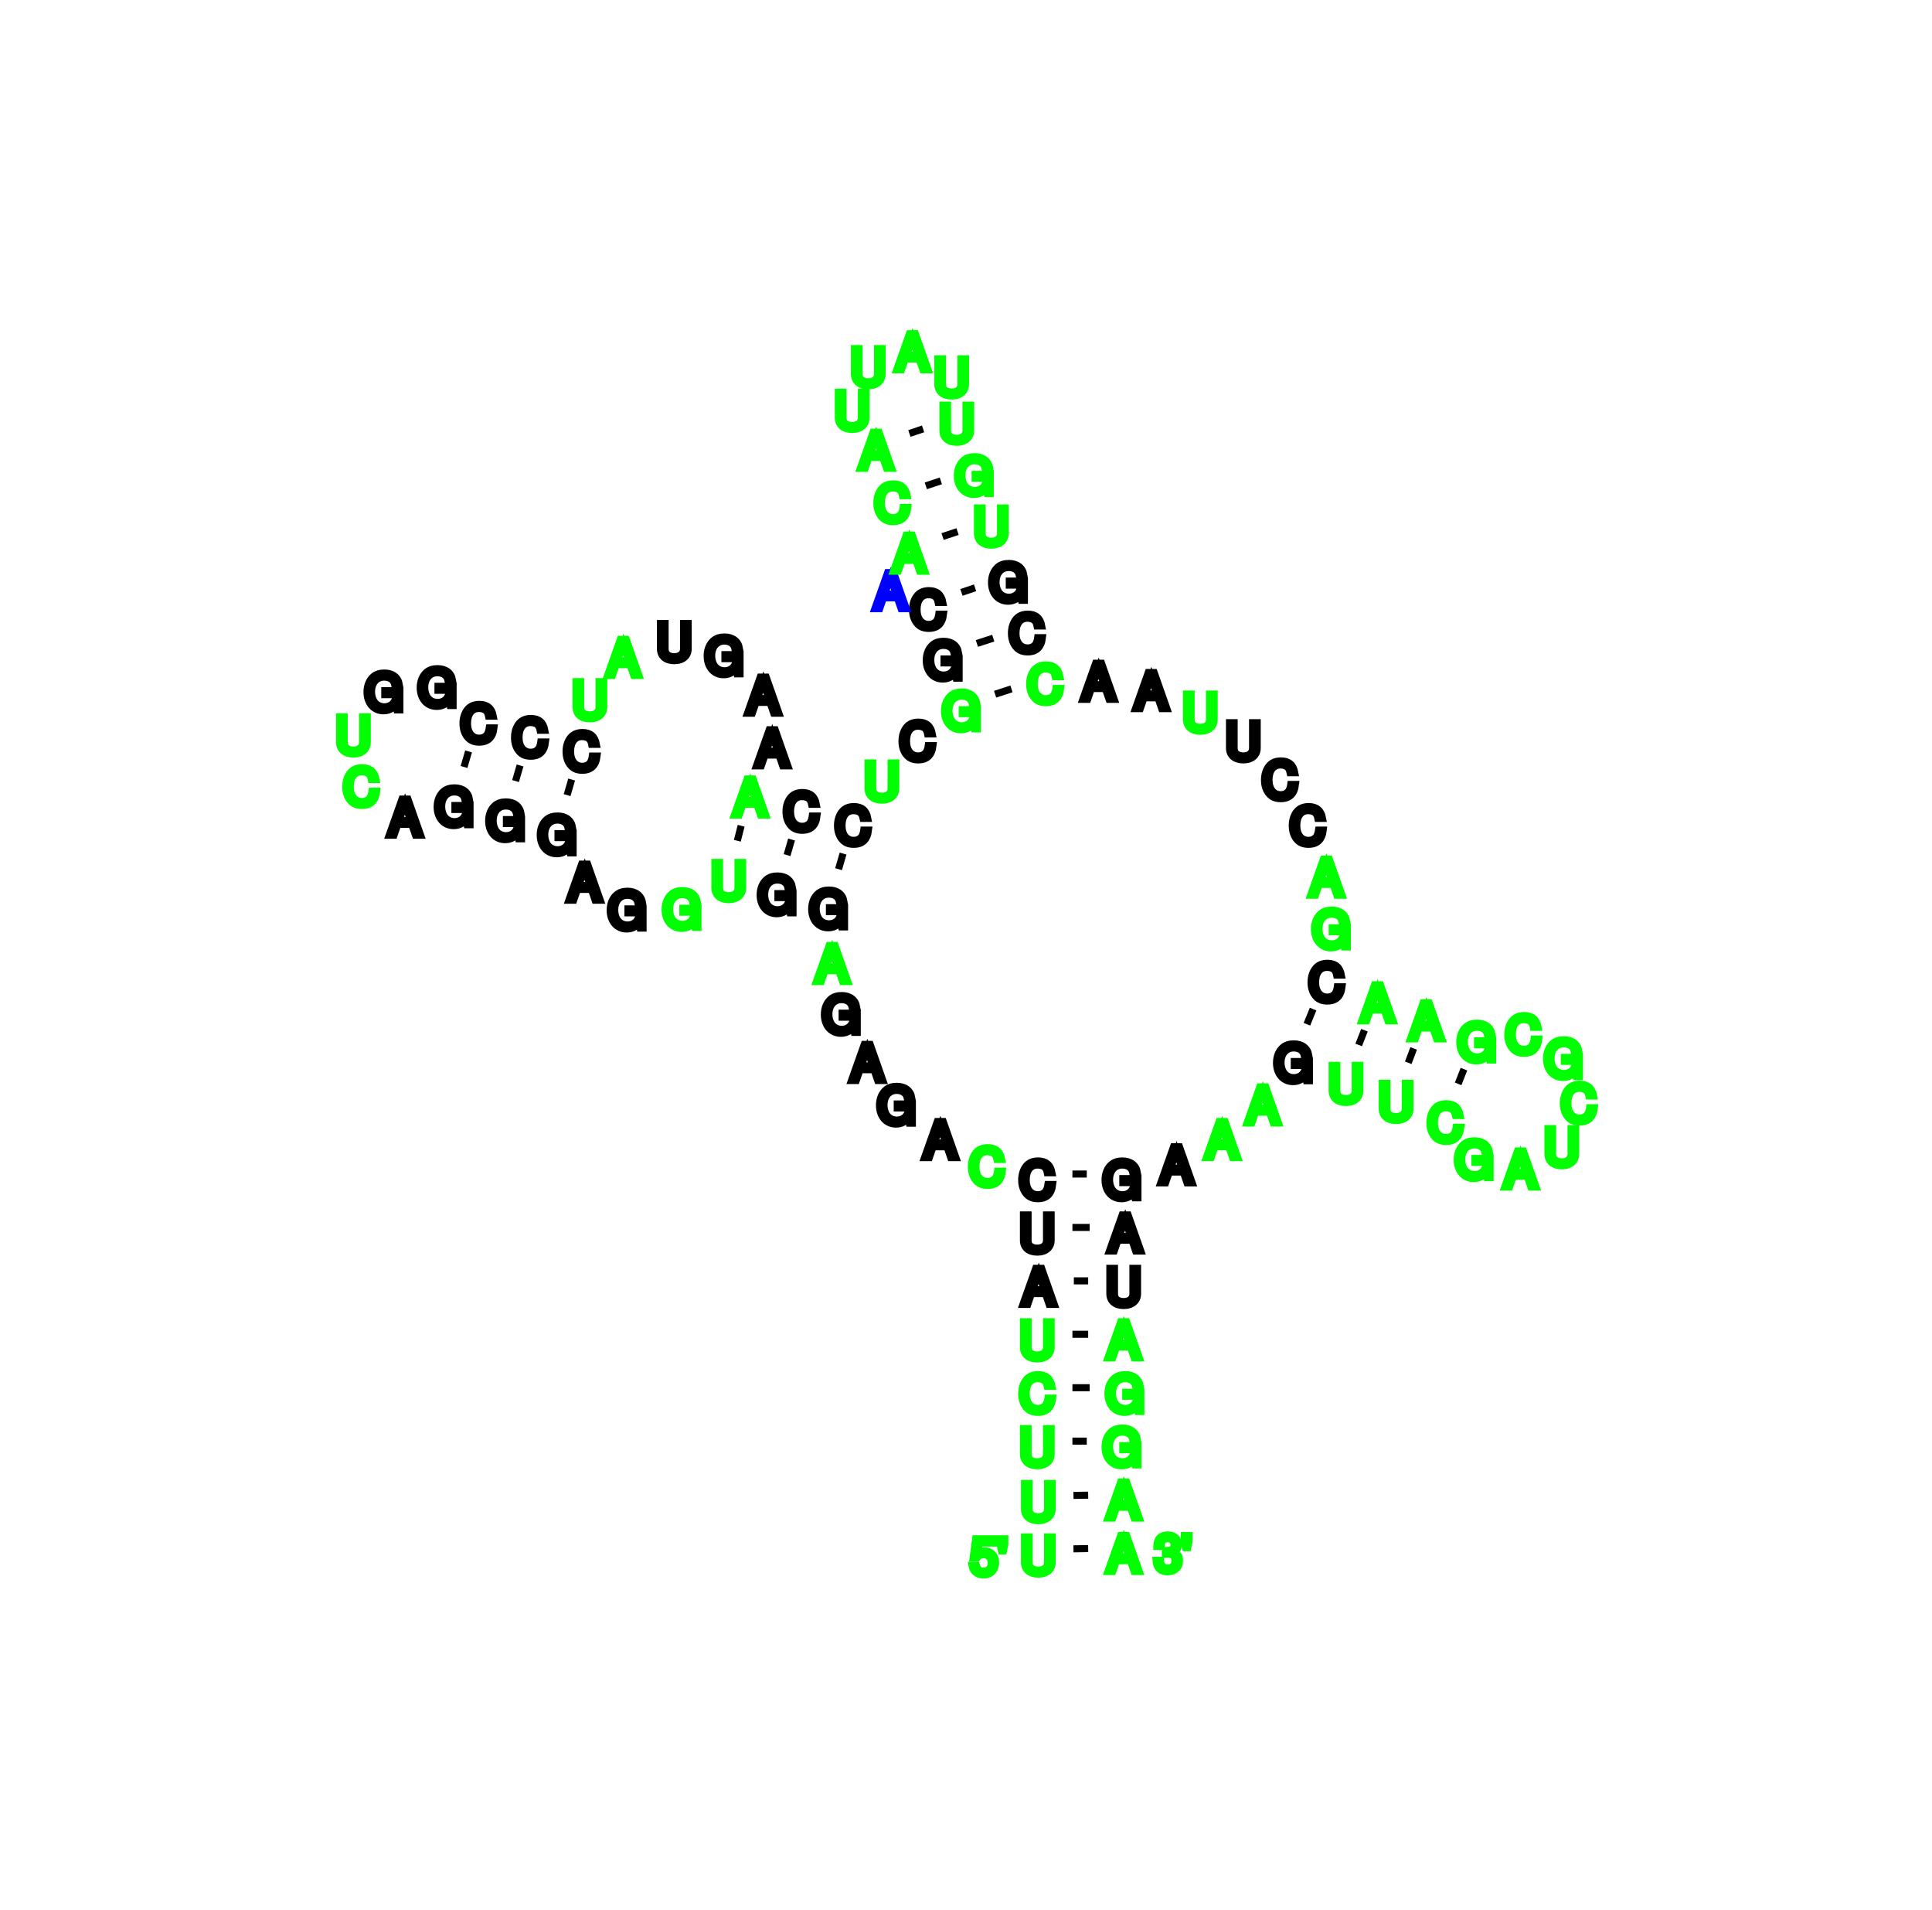
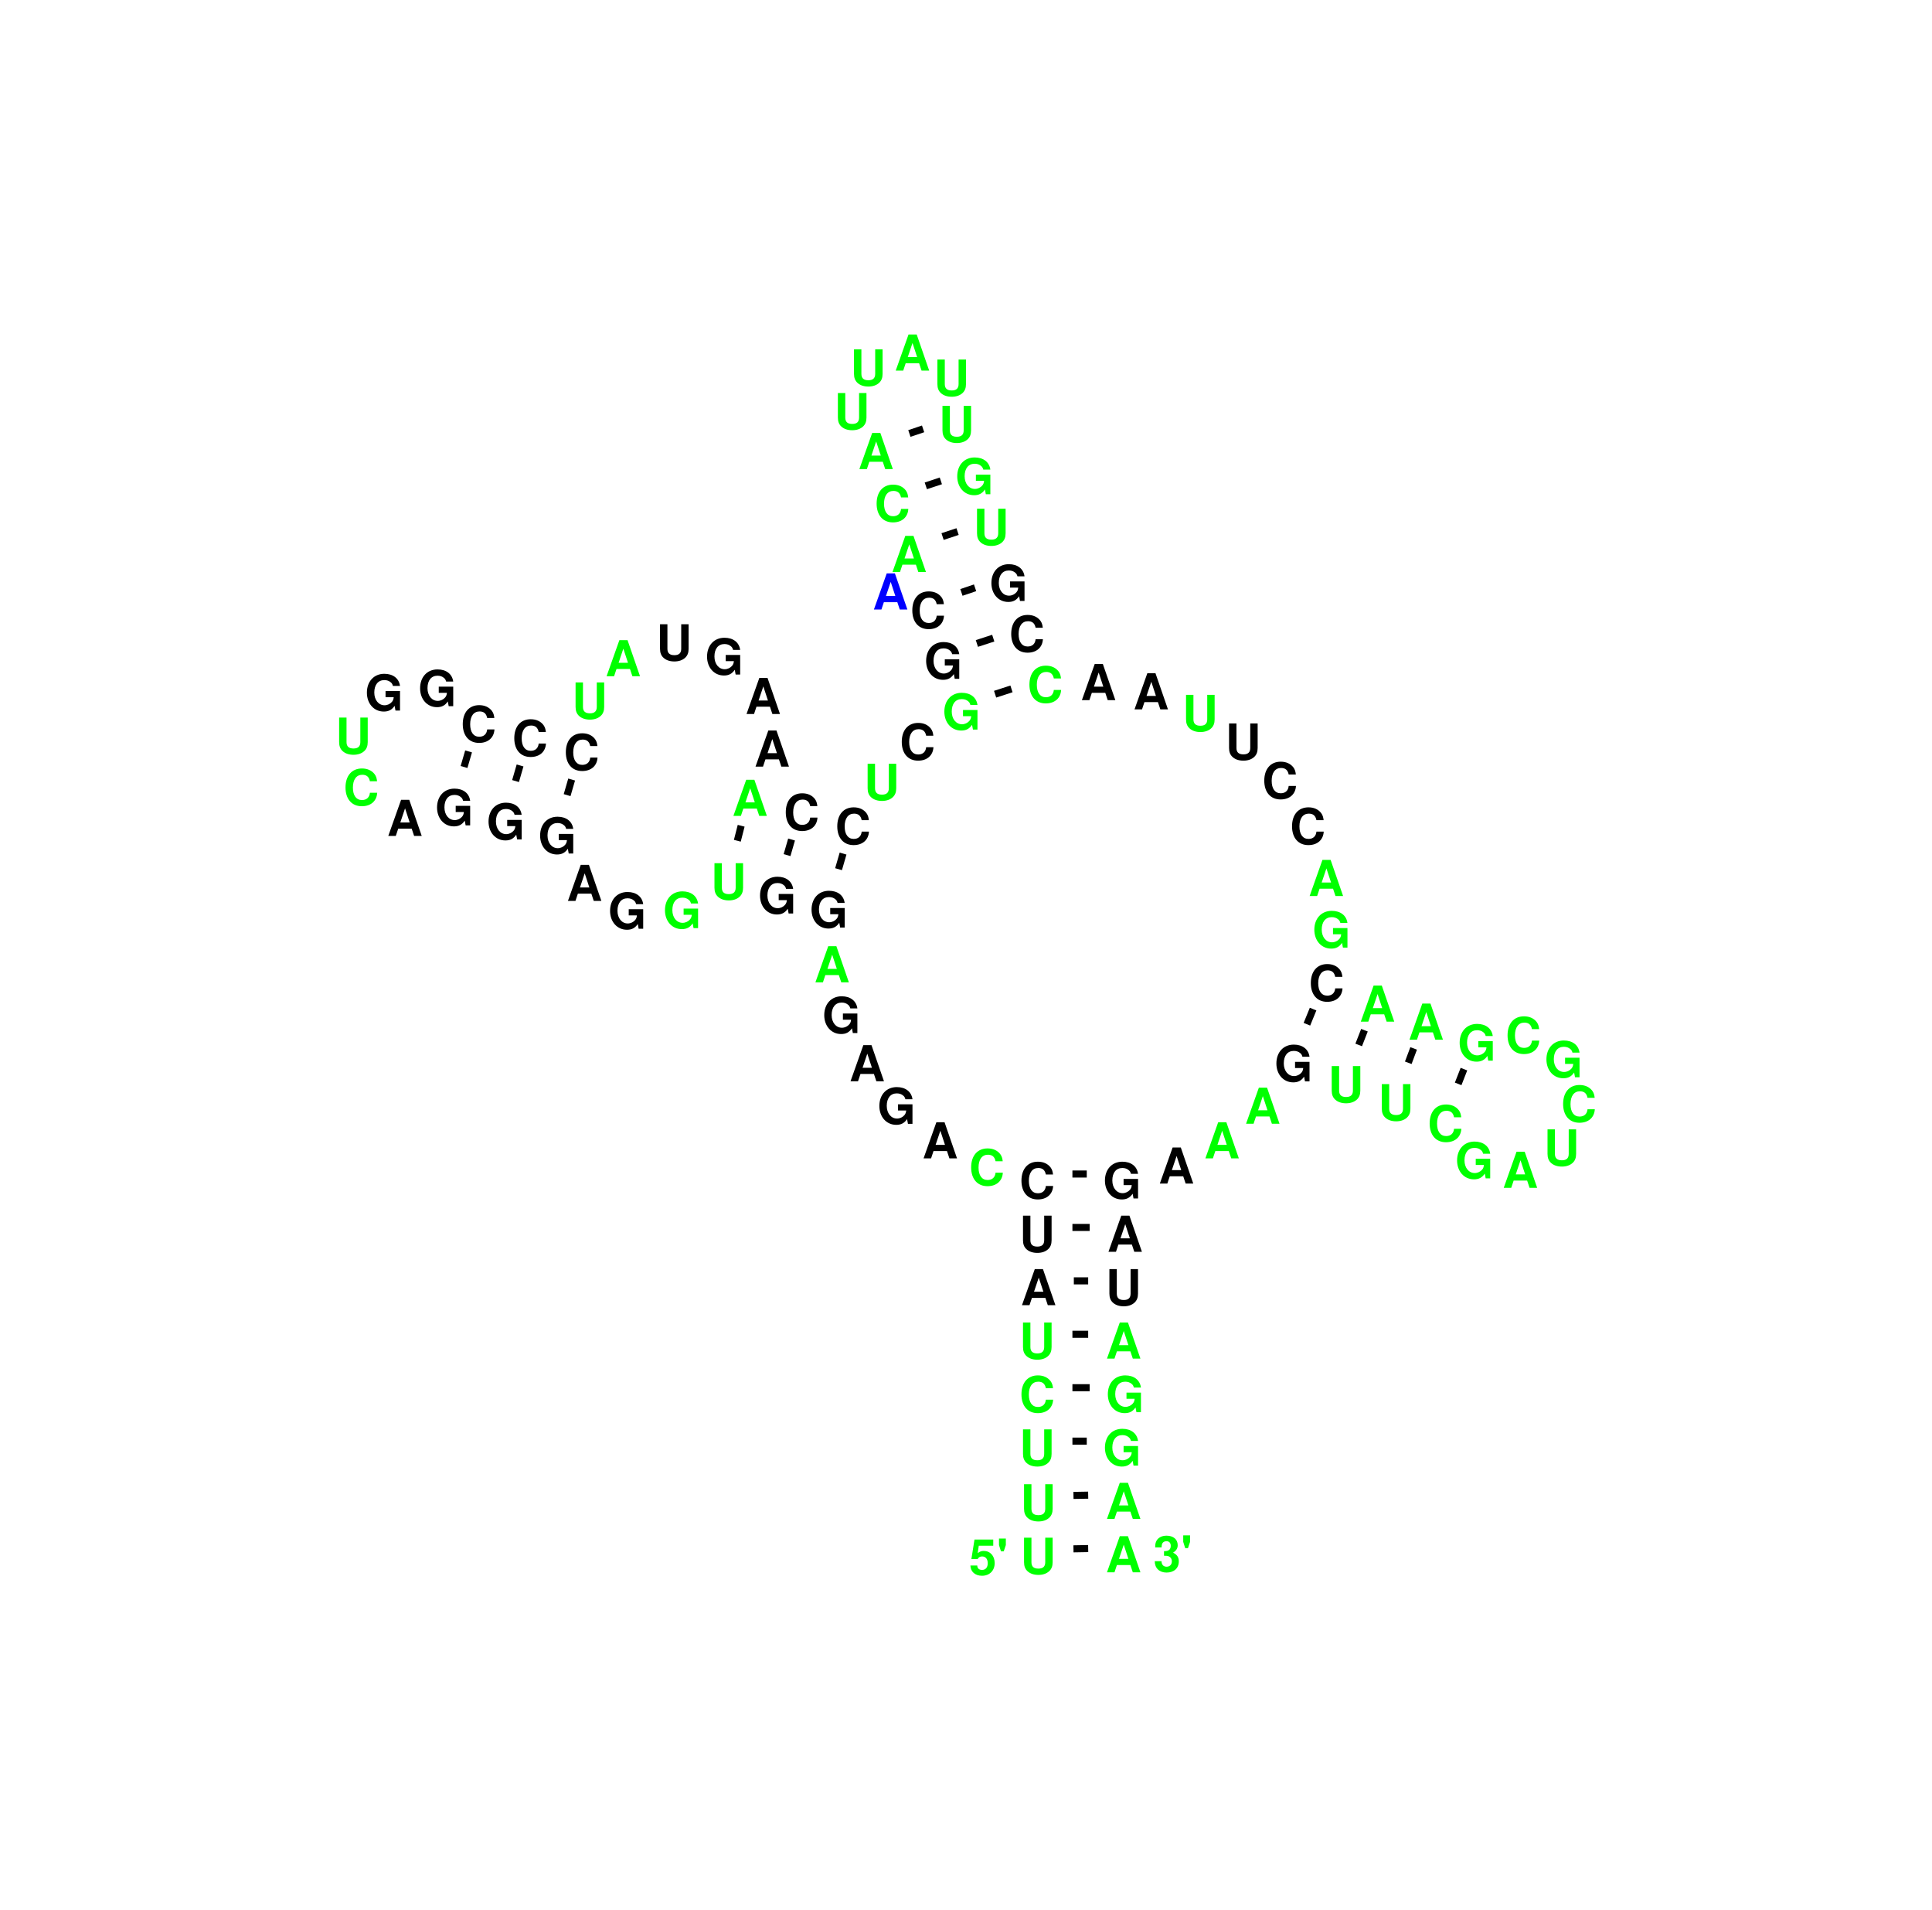
- <svg xmlns="http://www.w3.org/2000/svg" width="273.473" height="270.276" style="font-size: 7px; stroke: none; font-family: Helvetica; ">
+ <svg xmlns="http://www.w3.org/2000/svg" width="273.473" height="270.276" style="font-size: 7px; font-weight: bold; font-family: Helvetica; ">
  <g>
    <style type="text/css">


- text.red {stroke: rgb(255, 0, 0); }
- text.green {stroke: rgb(0, 255, 0); }
- text.blue {stroke: rgb(0, 0, 255); }
- text.black {stroke: rgb(0, 0, 0); }
- text.gray {stroke: rgb(204, 204, 204); }
- text.brown {stroke: rgb(211.65, 104.55, 30.6); }
- text {stroke: rgb(0, 0, 0); fill: none; text-anchor: middle; dominant-baseline: middle; }
+ text.red {fill: rgb(255, 0, 0); }
+ text.green {fill: rgb(0, 255, 0); }
+ text.blue {fill: rgb(0, 0, 255); }
+ text.black {fill: rgb(0, 0, 0); }
+ text.gray {fill: rgb(204, 204, 204); }
+ text.brown {fill: rgb(211.65, 104.55, 30.6); }
+ text {fill: rgb(0, 0, 0); text-anchor: middle; dominant-baseline: middle; }
circle.red {stroke: rgb(255, 0, 0); fill: none; }
circle.green {stroke: rgb(0, 255, 0); fill: none; }
circle.blue {stroke: rgb(0, 0, 255); fill: none; }
circle.black {stroke: rgb(0, 0, 0); fill: none; }
circle.gray {stroke: rgb(204, 204, 204); fill: none; }
circle.brown {stroke: rgb(211.65, 104.55, 30.6); fill: none; }
- circle {stroke: rgb(0, 0, 0); fill: none; }
+ circle {stroke: rgb(0, 0, 0); }
line.red {stroke: rgb(255, 0, 0); }
line.green {stroke: rgb(0, 255, 0); }
line.blue {stroke: rgb(0, 0, 255); }
line.black {stroke: rgb(0, 0, 0); }
line.gray {stroke: rgb(204, 204, 204); }
line.brown {stroke: rgb(211.65, 104.55, 30.6); }
- line {stroke: rgb(0, 0, 0); fill: none; }
+ line {stroke: rgb(0, 0, 0); }
</style>
  </g>
  <g>
    <text x="139.951" y="220.398" class="green">5'</text>
  </g>
  <g>
    <text x="146.95" y="220.276" class="green">U</text>
  </g>
  <g>
    <line x1="151.949" y1="219.19" x2="154.031" y2="219.153" class="black" />
  </g>
  <g>
    <text x="146.95" y="212.716" class="green">U</text>
  </g>
  <g>
    <line x1="151.949" y1="211.63" x2="154.031" y2="211.593" class="black" />
  </g>
  <g>
    <text x="146.8" y="204.946" class="green">U</text>
  </g>
  <g>
    <line x1="151.8" y1="203.946" x2="153.83" y2="203.946" class="black" />
  </g>
  <g>
    <text x="146.8" y="197.386" class="green">C</text>
  </g>
  <g>
    <line x1="151.8" y1="196.386" x2="154.24" y2="196.386" class="black" />
  </g>
  <g>
    <text x="146.8" y="189.826" class="green">U</text>
  </g>
  <g>
    <line x1="151.8" y1="188.826" x2="154.03" y2="188.826" class="black" />
  </g>
  <g>
    <text x="147" y="182.266" class="black">A</text>
  </g>
  <g>
    <line x1="152" y1="181.266" x2="154.03" y2="181.266" class="black" />
  </g>
  <g>
    <text x="146.8" y="174.706" class="black">U</text>
  </g>
  <g>
    <line x1="151.8" y1="173.706" x2="154.24" y2="173.706" class="black" />
  </g>
  <g>
    <text x="146.8" y="167.146" class="black">C</text>
  </g>
  <g>
    <line x1="151.8" y1="166.146" x2="153.83" y2="166.146" class="black" />
  </g>
  <g>
    <text x="139.68" y="165.266" class="green">C</text>
  </g>
  <g>
    <text x="133.07" y="161.486" class="black">A</text>
  </g>
  <g>
    <text x="126.9" y="156.586" class="black">G</text>
  </g>
  <g>
    <text x="122.73" y="150.576" class="black">A</text>
  </g>
  <g>
    <text x="119.1" y="143.736" class="black">G</text>
  </g>
  <g>
    <text x="117.76" y="136.576" class="green">A</text>
  </g>
  <g>
    <text x="117.3" y="128.806" class="black">G</text>
  </g>
  <g>
    <line x1="118.695" y1="123.005" x2="119.335" y2="120.798" class="black" />
  </g>
  <g>
    <text x="110.01" y="126.816" class="black">G</text>
  </g>
  <g>
    <line x1="111.405" y1="121.015" x2="112.045" y2="118.808" class="black" />
  </g>
  <g>
    <text x="103.13" y="124.826" class="green">U</text>
  </g>
  <g>
    <line x1="104.369" y1="118.982" x2="104.911" y2="116.861" class="black" />
  </g>
  <g>
    <text x="96.55" y="128.886" class="green">G</text>
  </g>
  <g>
    <text x="88.78" y="128.976" class="black">G</text>
  </g>
  <g>
    <text x="82.73" y="125.056" class="black">A</text>
  </g>
  <g>
    <text x="78.88" y="118.326" class="black">G</text>
  </g>
  <g>
    <line x1="80.275" y1="112.525" x2="80.915" y2="110.318" class="black" />
  </g>
  <g>
    <text x="71.58" y="116.336" class="black">G</text>
  </g>
  <g>
    <line x1="72.975" y1="110.535" x2="73.615" y2="108.328" class="black" />
  </g>
  <g>
    <text x="64.29" y="114.346" class="black">G</text>
  </g>
  <g>
    <line x1="65.684" y1="108.545" x2="66.326" y2="106.338" class="black" />
  </g>
  <g>
    <text x="57.3" y="115.856" class="black">A</text>
  </g>
  <g>
    <text x="51.12" y="111.496" class="green">C</text>
  </g>
  <g>
    <text x="50" y="104.216" class="green">U</text>
  </g>
  <g>
    <text x="54.36" y="98.097" class="black">G</text>
  </g>
  <g>
    <text x="61.89" y="97.477" class="black">G</text>
  </g>
  <g>
    <text x="67.72" y="102.536" class="black">C</text>
  </g>
  <g>
    <text x="75.01" y="104.526" class="black">C</text>
  </g>
  <g>
    <text x="82.31" y="106.516" class="black">C</text>
  </g>
  <g>
    <text x="83.47" y="99.237" class="green">U</text>
  </g>
  <g>
    <text x="88.2" y="93.257" class="green">A</text>
  </g>
  <g>
    <text x="95.42" y="91.007" class="black">U</text>
  </g>
  <g>
    <text x="102.51" y="92.996" class="black">G</text>
  </g>
  <g>
    <text x="108.01" y="98.597" class="black">A</text>
  </g>
  <g>
    <text x="109.28" y="106.046" class="black">A</text>
  </g>
  <g>
    <text x="106.15" y="113.016" class="green">A</text>
  </g>
  <g>
    <text x="113.44" y="115.006" class="black">C</text>
  </g>
  <g>
    <text x="120.73" y="116.996" class="black">C</text>
  </g>
  <g>
    <text x="124.81" y="110.746" class="green">U</text>
  </g>
  <g>
    <text x="129.86" y="105.046" class="black">C</text>
  </g>
  <g>
    <text x="136.1" y="100.786" class="green">G</text>
  </g>
  <g>
    <line x1="140.856" y1="98.243" x2="143.174" y2="97.49" class="black" />
  </g>
  <g>
    <text x="133.52" y="93.606" class="black">G</text>
  </g>
  <g>
    <line x1="138.276" y1="91.063" x2="140.594" y2="90.31" class="black" />
  </g>
  <g>
    <text x="131.35" y="86.436" class="black">C</text>
  </g>
  <g>
    <line x1="136.088" y1="83.838" x2="138.022" y2="83.185" class="black" />
  </g>
  <g>
    <text x="126.043" y="83.807" class="blue">A</text>
  </g>
  <g>
    <text x="128.672" y="78.499" class="green">A</text>
  </g>
  <g>
    <line x1="133.42" y1="75.93" x2="135.545" y2="75.228" class="black" />
  </g>
  <g>
    <text x="126.302" y="71.329" class="green">C</text>
  </g>
  <g>
    <line x1="131.049" y1="68.757" x2="133.176" y2="68.052" class="black" />
  </g>
  <g>
    <text x="123.982" y="63.939" class="green">A</text>
  </g>
  <g>
    <line x1="128.722" y1="61.346" x2="130.663" y2="60.693" class="black" />
  </g>
  <g>
    <text x="120.598" y="58.284" class="green">U</text>
  </g>
  <g>
    <text x="122.88" y="52.101" class="green">U</text>
  </g>
  <g>
    <text x="129.128" y="50" class="green">A</text>
  </g>
  <g>
    <text x="134.682" y="53.548" class="green">U</text>
  </g>
  <g>
    <text x="135.402" y="60.099" class="green">U</text>
  </g>
  <g>
    <text x="137.922" y="67.479" class="green">G</text>
  </g>
  <g>
    <text x="140.292" y="74.659" class="green">U</text>
  </g>
  <g>
    <text x="142.76" y="82.587" class="black">G</text>
  </g>
  <g>
    <text x="145.35" y="89.766" class="black">C</text>
  </g>
  <g>
    <text x="147.93" y="96.947" class="green">C</text>
  </g>
  <g>
    <text x="155.48" y="96.636" class="black">A</text>
  </g>
  <g>
    <text x="162.93" y="97.947" class="black">A</text>
  </g>
  <g>
    <text x="169.88" y="100.996" class="green">U</text>
  </g>
  <g>
    <text x="175.97" y="105.046" class="black">U</text>
  </g>
  <g>
    <text x="181.17" y="110.536" class="black">C</text>
  </g>
  <g>
    <text x="185.1" y="116.996" class="black">C</text>
  </g>
  <g>
    <text x="187.72" y="124.356" class="green">A</text>
  </g>
  <g>
    <text x="188.47" y="131.646" class="green">G</text>
  </g>
  <g>
    <text x="187.76" y="139.176" class="black">C</text>
  </g>
  <g>
    <line x1="185.868" y1="142.805" x2="184.992" y2="144.948" class="black" />
  </g>
  <g>
    <text x="194.96" y="142.136" class="green">A</text>
  </g>
  <g>
    <line x1="193.138" y1="145.793" x2="192.322" y2="147.88" class="black" />
  </g>
  <g>
    <text x="201.85" y="144.686" class="green">A</text>
  </g>
  <g>
    <line x1="200.1" y1="148.37" x2="199.34" y2="150.403" class="black" />
  </g>
  <g>
    <text x="209.04" y="147.646" class="green">G</text>
  </g>
  <g>
    <line x1="207.218" y1="151.303" x2="206.402" y2="153.39" class="black" />
  </g>
  <g>
    <text x="215.61" y="146.57" class="green">C</text>
  </g>
  <g>
    <text x="221.321" y="149.991" class="green">G</text>
  </g>
  <g>
    <text x="223.473" y="156.291" class="green">C</text>
  </g>
  <g>
    <text x="221.047" y="162.491" class="green">U</text>
  </g>
  <g>
    <text x="215.192" y="165.658" class="green">A</text>
  </g>
  <g>
    <text x="208.675" y="164.295" class="green">G</text>
  </g>
  <g>
    <text x="204.58" y="159.046" class="green">C</text>
  </g>
  <g>
    <text x="197.59" y="156.086" class="green">U</text>
  </g>
  <g>
    <text x="190.5" y="153.536" class="green">U</text>
  </g>
  <g>
    <text x="183.1" y="150.576" class="black">G</text>
  </g>
  <g>
    <text x="178.72" y="156.586" class="green">A</text>
  </g>
  <g>
    <text x="172.96" y="161.486" class="green">A</text>
  </g>
  <g>
    <text x="166.51" y="165.056" class="black">A</text>
  </g>
  <g>
    <text x="158.83" y="167.146" class="black">G</text>
  </g>
  <g>
    <text x="159.24" y="174.706" class="black">A</text>
  </g>
  <g>
    <text x="159.03" y="182.266" class="black">U</text>
  </g>
  <g>
    <text x="159.03" y="189.826" class="green">A</text>
  </g>
  <g>
    <text x="159.24" y="197.386" class="green">G</text>
  </g>
  <g>
    <text x="158.83" y="204.946" class="green">G</text>
  </g>
  <g>
    <text x="159.03" y="212.506" class="green">A</text>
  </g>
  <g>
    <text x="159.03" y="220.066" class="green">A</text>
  </g>
  <g>
    <text x="166.029" y="219.945" class="green">3'</text>
  </g>
</svg>
